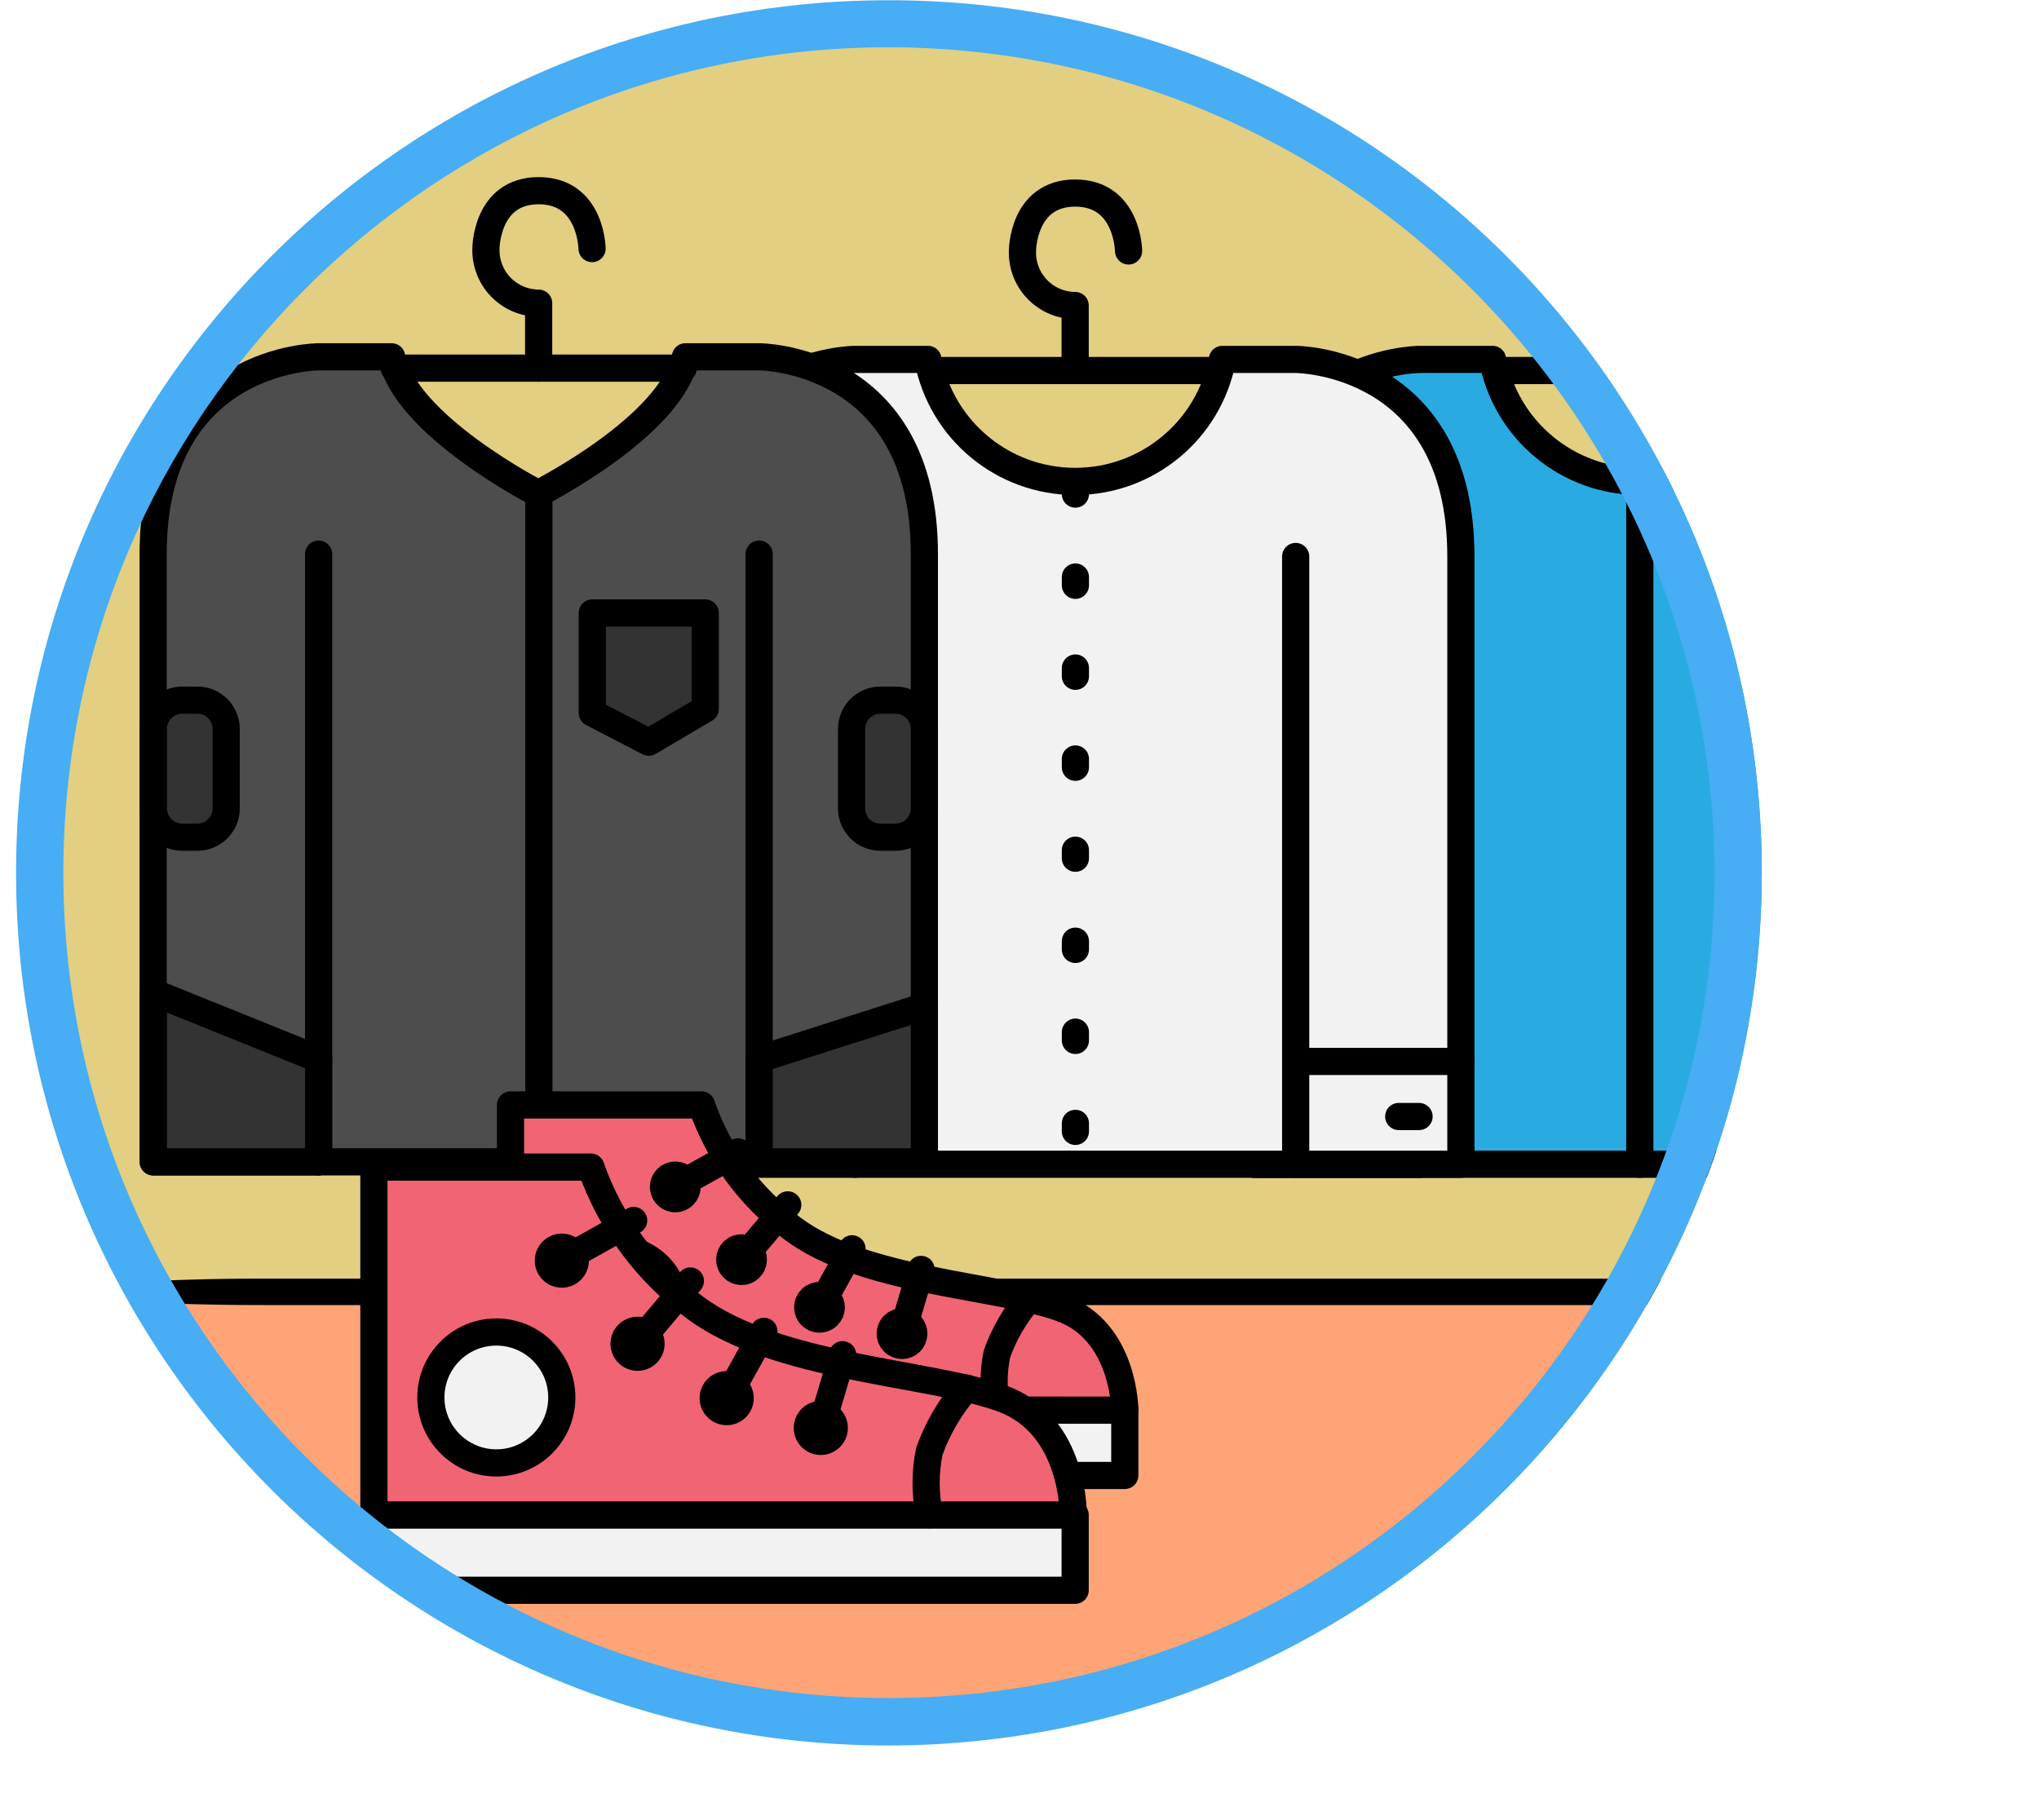
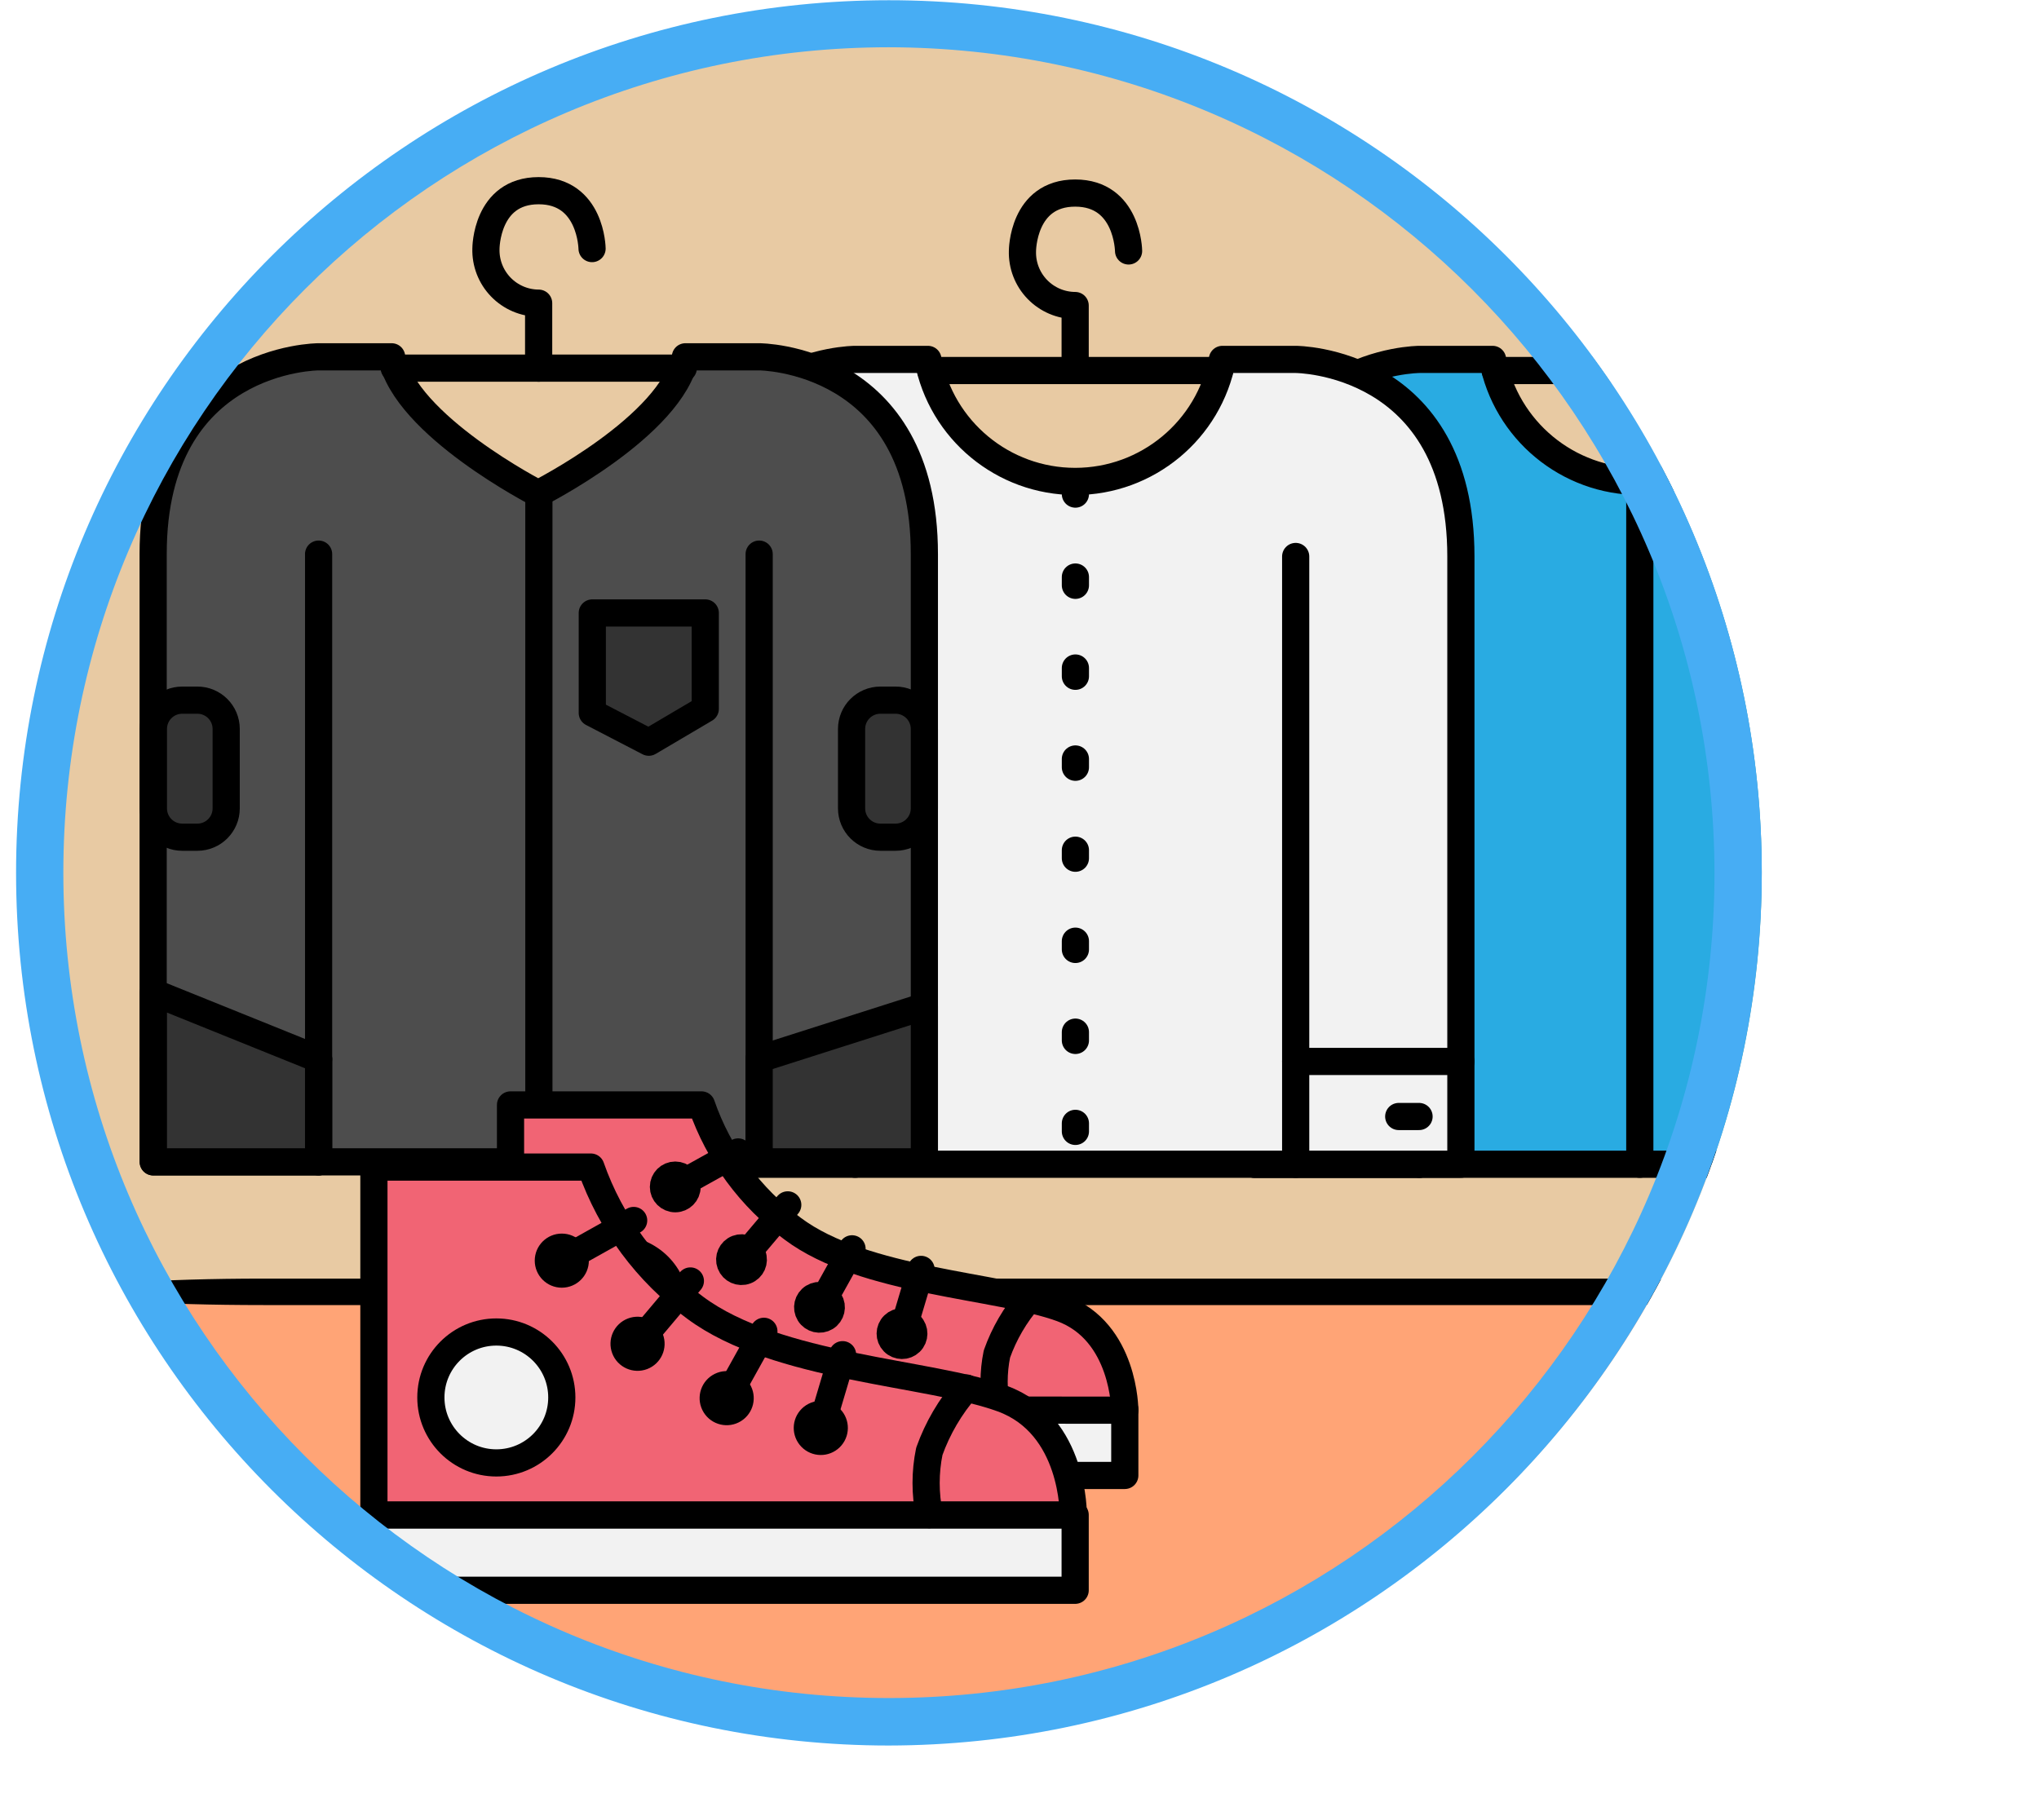
<svg xmlns="http://www.w3.org/2000/svg" viewBox="0 0 86.27 76.99">
  <defs>
-     <style>.cls-1,.cls-12,.cls-6{fill:none;}.cls-2{clip-path:url(#clip-path);}.cls-3{fill:#e2cf81;}.cls-4{fill:#ffa476;}.cls-5{fill:#29abe2;}.cls-10,.cls-11,.cls-12,.cls-5,.cls-6,.cls-7,.cls-8,.cls-9{stroke:#000;stroke-linejoin:round;stroke-width:1.15px;}.cls-5,.cls-6,.cls-8,.cls-9{stroke-linecap:round;}.cls-7{fill:#333;}.cls-10,.cls-8{fill:#f2f2f2;}.cls-9{fill:#4d4d4d;}.cls-11{fill:#f16474;}.cls-13{fill:#47adf4;}</style>
+     <style>.cls-1,.cls-12,.cls-6{fill:none;}.cls-2{clip-path:url(#clip-path);}.cls-3{fill:#e8caa3;}.cls-4{fill:#ffa476;}.cls-5{fill:#29abe2;}.cls-10,.cls-11,.cls-12,.cls-5,.cls-6,.cls-7,.cls-8,.cls-9{stroke:#000;stroke-linejoin:round;stroke-width:1.15px;}.cls-5,.cls-6,.cls-8,.cls-9{stroke-linecap:round;}.cls-7{fill:#333;}.cls-10,.cls-8{fill:#f2f2f2;}.cls-9{fill:#4d4d4d;}.cls-11{fill:#f16474;}.cls-13{fill:#47adf4;}</style>
    <clipPath id="clip-path">
      <circle class="cls-1" cx="37.74" cy="36.93" r="36.8" />
    </clipPath>
  </defs>
  <g id="Calque_2" data-name="Calque 2">
    <g id="Calque_3" data-name="Calque 3">
      <g class="cls-2">
        <rect class="cls-3" y="0.47" width="76.69" height="54.2" />
        <rect class="cls-4" x="1.62" y="54.8" width="72.25" height="22.19" />
        <line class="cls-1" x1="12.16" y1="29.76" x2="12.16" y2="54.4" />
        <line class="cls-1" x1="73.11" y1="54.67" x2="9.8" y2="54.67" />
        <line class="cls-1" x1="73.39" y1="54.67" x2="69.41" y2="54.67" />
        <line class="cls-1" x1="6.15" y1="54.67" x2="2.17" y2="54.67" />
        <path d="M3.22,54.67c0-.31,3.55-.56,7.92-.56H67.55c4.38,0,7.92.25,7.92.56s-3.55.56-7.92.56H11.14C6.77,55.23,3.22,55,3.22,54.67Z" />
        <path class="cls-5" d="M78.7,15.21H75.61a6.34,6.34,0,0,1-12.46,0H60.06s-7,0-7,8.34V49.27H85.69V23.55C85.69,15.21,78.7,15.21,78.7,15.21Z" />
        <line class="cls-6" x1="60.06" y1="23.55" x2="60.06" y2="49.27" />
        <line class="cls-6" x1="69.38" y1="20.35" x2="69.38" y2="49.27" />
        <line class="cls-6" x1="53.07" y1="44.92" x2="60.06" y2="44.92" />
        <line class="cls-6" x1="78.7" y1="23.55" x2="78.7" y2="49.27" />
        <line class="cls-6" x1="85.69" y1="44.92" x2="78.7" y2="44.92" />
        <line class="cls-6" x1="63.26" y1="15.68" x2="75.49" y2="15.68" />
        <path class="cls-6" d="M69.38,15.68V12.93a2.24,2.24,0,0,1-2.23-2.31s0-2.45,2.23-2.45,2.26,2.45,2.26,2.45" />
        <rect class="cls-7" x="78.7" y="44.92" width="6.99" height="4.35" />
        <rect class="cls-7" x="53.07" y="44.92" width="6.99" height="4.35" />
        <path class="cls-8" d="M54.82,15.21H51.72a6.34,6.34,0,0,1-12.46,0H36.18s-7,0-7,8.34V49.27H61.81V23.55C61.81,15.21,54.82,15.21,54.82,15.21Z" />
        <line class="cls-6" x1="36.18" y1="23.55" x2="36.18" y2="49.27" />
        <line class="cls-6" x1="45.5" y1="20.56" x2="45.5" y2="20.91" />
        <line class="cls-6" x1="45.5" y1="24.42" x2="45.5" y2="24.77" />
        <line class="cls-6" x1="45.5" y1="28.27" x2="45.5" y2="28.62" />
        <line class="cls-6" x1="45.5" y1="32.12" x2="45.5" y2="32.47" />
        <line class="cls-6" x1="45.5" y1="35.98" x2="45.5" y2="36.32" />
        <line class="cls-6" x1="45.5" y1="39.83" x2="45.5" y2="40.18" />
        <line class="cls-6" x1="45.5" y1="43.68" x2="45.5" y2="44.03" />
        <line class="cls-6" x1="45.5" y1="47.54" x2="45.5" y2="47.88" />
        <line class="cls-6" x1="29.19" y1="44.92" x2="36.18" y2="44.92" />
        <line class="cls-6" x1="54.82" y1="23.55" x2="54.82" y2="49.27" />
        <line class="cls-6" x1="61.81" y1="44.92" x2="54.82" y2="44.92" />
        <line class="cls-6" x1="39.38" y1="15.68" x2="51.6" y2="15.68" />
        <path class="cls-6" d="M45.49,15.68V12.93a2.24,2.24,0,0,1-2.23-2.31s0-2.45,2.23-2.45,2.26,2.45,2.26,2.45" />
        <line class="cls-6" x1="31.14" y1="47.25" x2="32" y2="47.25" />
        <line class="cls-6" x1="59.18" y1="47.25" x2="60.04" y2="47.25" />
        <path class="cls-9" d="M32.12,15.1H29c-.56,2.93-6.23,5.79-6.23,5.79S17.13,18,16.57,15.1H13.48s-7,0-7,8.34V49.17H39.11V23.45C39.11,15.1,32.12,15.1,32.12,15.1Z" />
        <line class="cls-6" x1="13.48" y1="23.45" x2="13.48" y2="49.17" />
        <line class="cls-6" x1="22.8" y1="20.89" x2="22.8" y2="49.17" />
        <line class="cls-6" x1="6.49" y1="44.82" x2="13.48" y2="44.82" />
        <line class="cls-6" x1="32.12" y1="23.45" x2="32.12" y2="49.17" />
        <line class="cls-6" x1="39.11" y1="44.82" x2="32.12" y2="44.82" />
        <line class="cls-6" x1="16.68" y1="15.58" x2="28.91" y2="15.58" />
        <path class="cls-6" d="M22.79,15.58V12.83a2.24,2.24,0,0,1-2.23-2.31s0-2.45,2.23-2.45,2.26,2.45,2.26,2.45" />
        <polygon class="cls-7" points="39.11 49.17 32.12 49.17 32.12 44.82 39.11 42.59 39.11 49.17" />
        <polygon class="cls-7" points="13.48 49.17 6.49 49.17 6.49 42 13.48 44.82 13.48 49.17" />
        <rect class="cls-7" x="6.49" y="29.63" width="3.08" height="5.8" rx="1.22" ry="1.22" />
        <rect class="cls-7" x="36.03" y="29.63" width="3.08" height="5.8" rx="1.22" ry="1.22" />
        <polygon class="cls-7" points="25.06 25.94 29.84 25.94 29.84 30 27.45 31.41 25.06 30.17 25.06 25.94" />
        <rect class="cls-10" x="21.6" y="59.65" width="25.99" height="2.79" />
        <path class="cls-11" d="M21.6,59.65V46.76h8.08A10.94,10.94,0,0,0,33.54,52c3,2.25,8.71,2.39,11.38,3.37s2.67,4.31,2.67,4.31Z" />
        <circle class="cls-12" cx="28.57" cy="50.23" r="0.5" />
        <line class="cls-6" x1="31.23" y1="48.75" x2="28.57" y2="50.23" />
        <circle class="cls-12" cx="31.37" cy="53.31" r="0.5" transform="translate(-16.89 14.62) rotate(-20.81)" />
        <line class="cls-6" x1="33.33" y1="50.99" x2="31.37" y2="53.31" />
        <circle class="cls-12" cx="34.67" cy="55.33" r="0.5" transform="translate(-23.95 26.57) rotate(-31.8)" />
        <line class="cls-6" x1="36.05" y1="52.85" x2="34.57" y2="55.51" />
        <circle class="cls-12" cx="38.16" cy="56.44" r="0.5" transform="translate(-28.57 42.72) rotate(-44.32)" />
        <line class="cls-6" x1="38.97" y1="53.72" x2="38.1" y2="56.64" />
        <path class="cls-6" d="M43.55,54.95a7.34,7.34,0,0,0-1.37,2.35,5.82,5.82,0,0,0,0,2.35" />
        <circle class="cls-8" cx="26.14" cy="55.3" r="2.43" />
        <rect class="cls-10" x="15.82" y="64.11" width="29.67" height="3.19" />
        <path class="cls-11" d="M15.82,64.11V49.39H25a12.5,12.5,0,0,0,4.41,5.95c3.45,2.57,9.94,2.73,13,3.85s3,4.92,3,4.92Z" />
        <circle class="cls-12" cx="23.77" cy="53.35" r="0.57" />
        <line class="cls-6" x1="26.81" y1="51.65" x2="23.77" y2="53.35" />
        <circle class="cls-12" cx="26.97" cy="56.87" r="0.57" transform="translate(-18.44 13.29) rotate(-20.81)" />
        <line class="cls-6" x1="29.21" y1="54.21" x2="26.97" y2="56.87" />
        <circle class="cls-12" cx="30.74" cy="59.17" r="0.57" transform="translate(-26.56 25.08) rotate(-31.8)" />
        <line class="cls-6" x1="32.32" y1="56.34" x2="30.63" y2="59.38" />
        <circle class="cls-12" cx="34.73" cy="60.43" r="0.57" transform="translate(-32.34 41.46) rotate(-44.32)" />
        <line class="cls-6" x1="35.65" y1="57.33" x2="34.66" y2="60.66" />
        <path class="cls-6" d="M40.89,58.74a8.39,8.39,0,0,0-1.57,2.68,6.65,6.65,0,0,0,0,2.68" />
        <circle class="cls-8" cx="21" cy="59.14" r="2.77" />
      </g>
      <path class="cls-13" d="M37.61,73.87A36.93,36.93,0,1,1,74.54,36.93,37,37,0,0,1,37.61,73.87ZM37.61,2A34.93,34.93,0,1,0,72.54,36.93,35,35,0,0,0,37.61,2Z" />
    </g>
  </g>
</svg>
